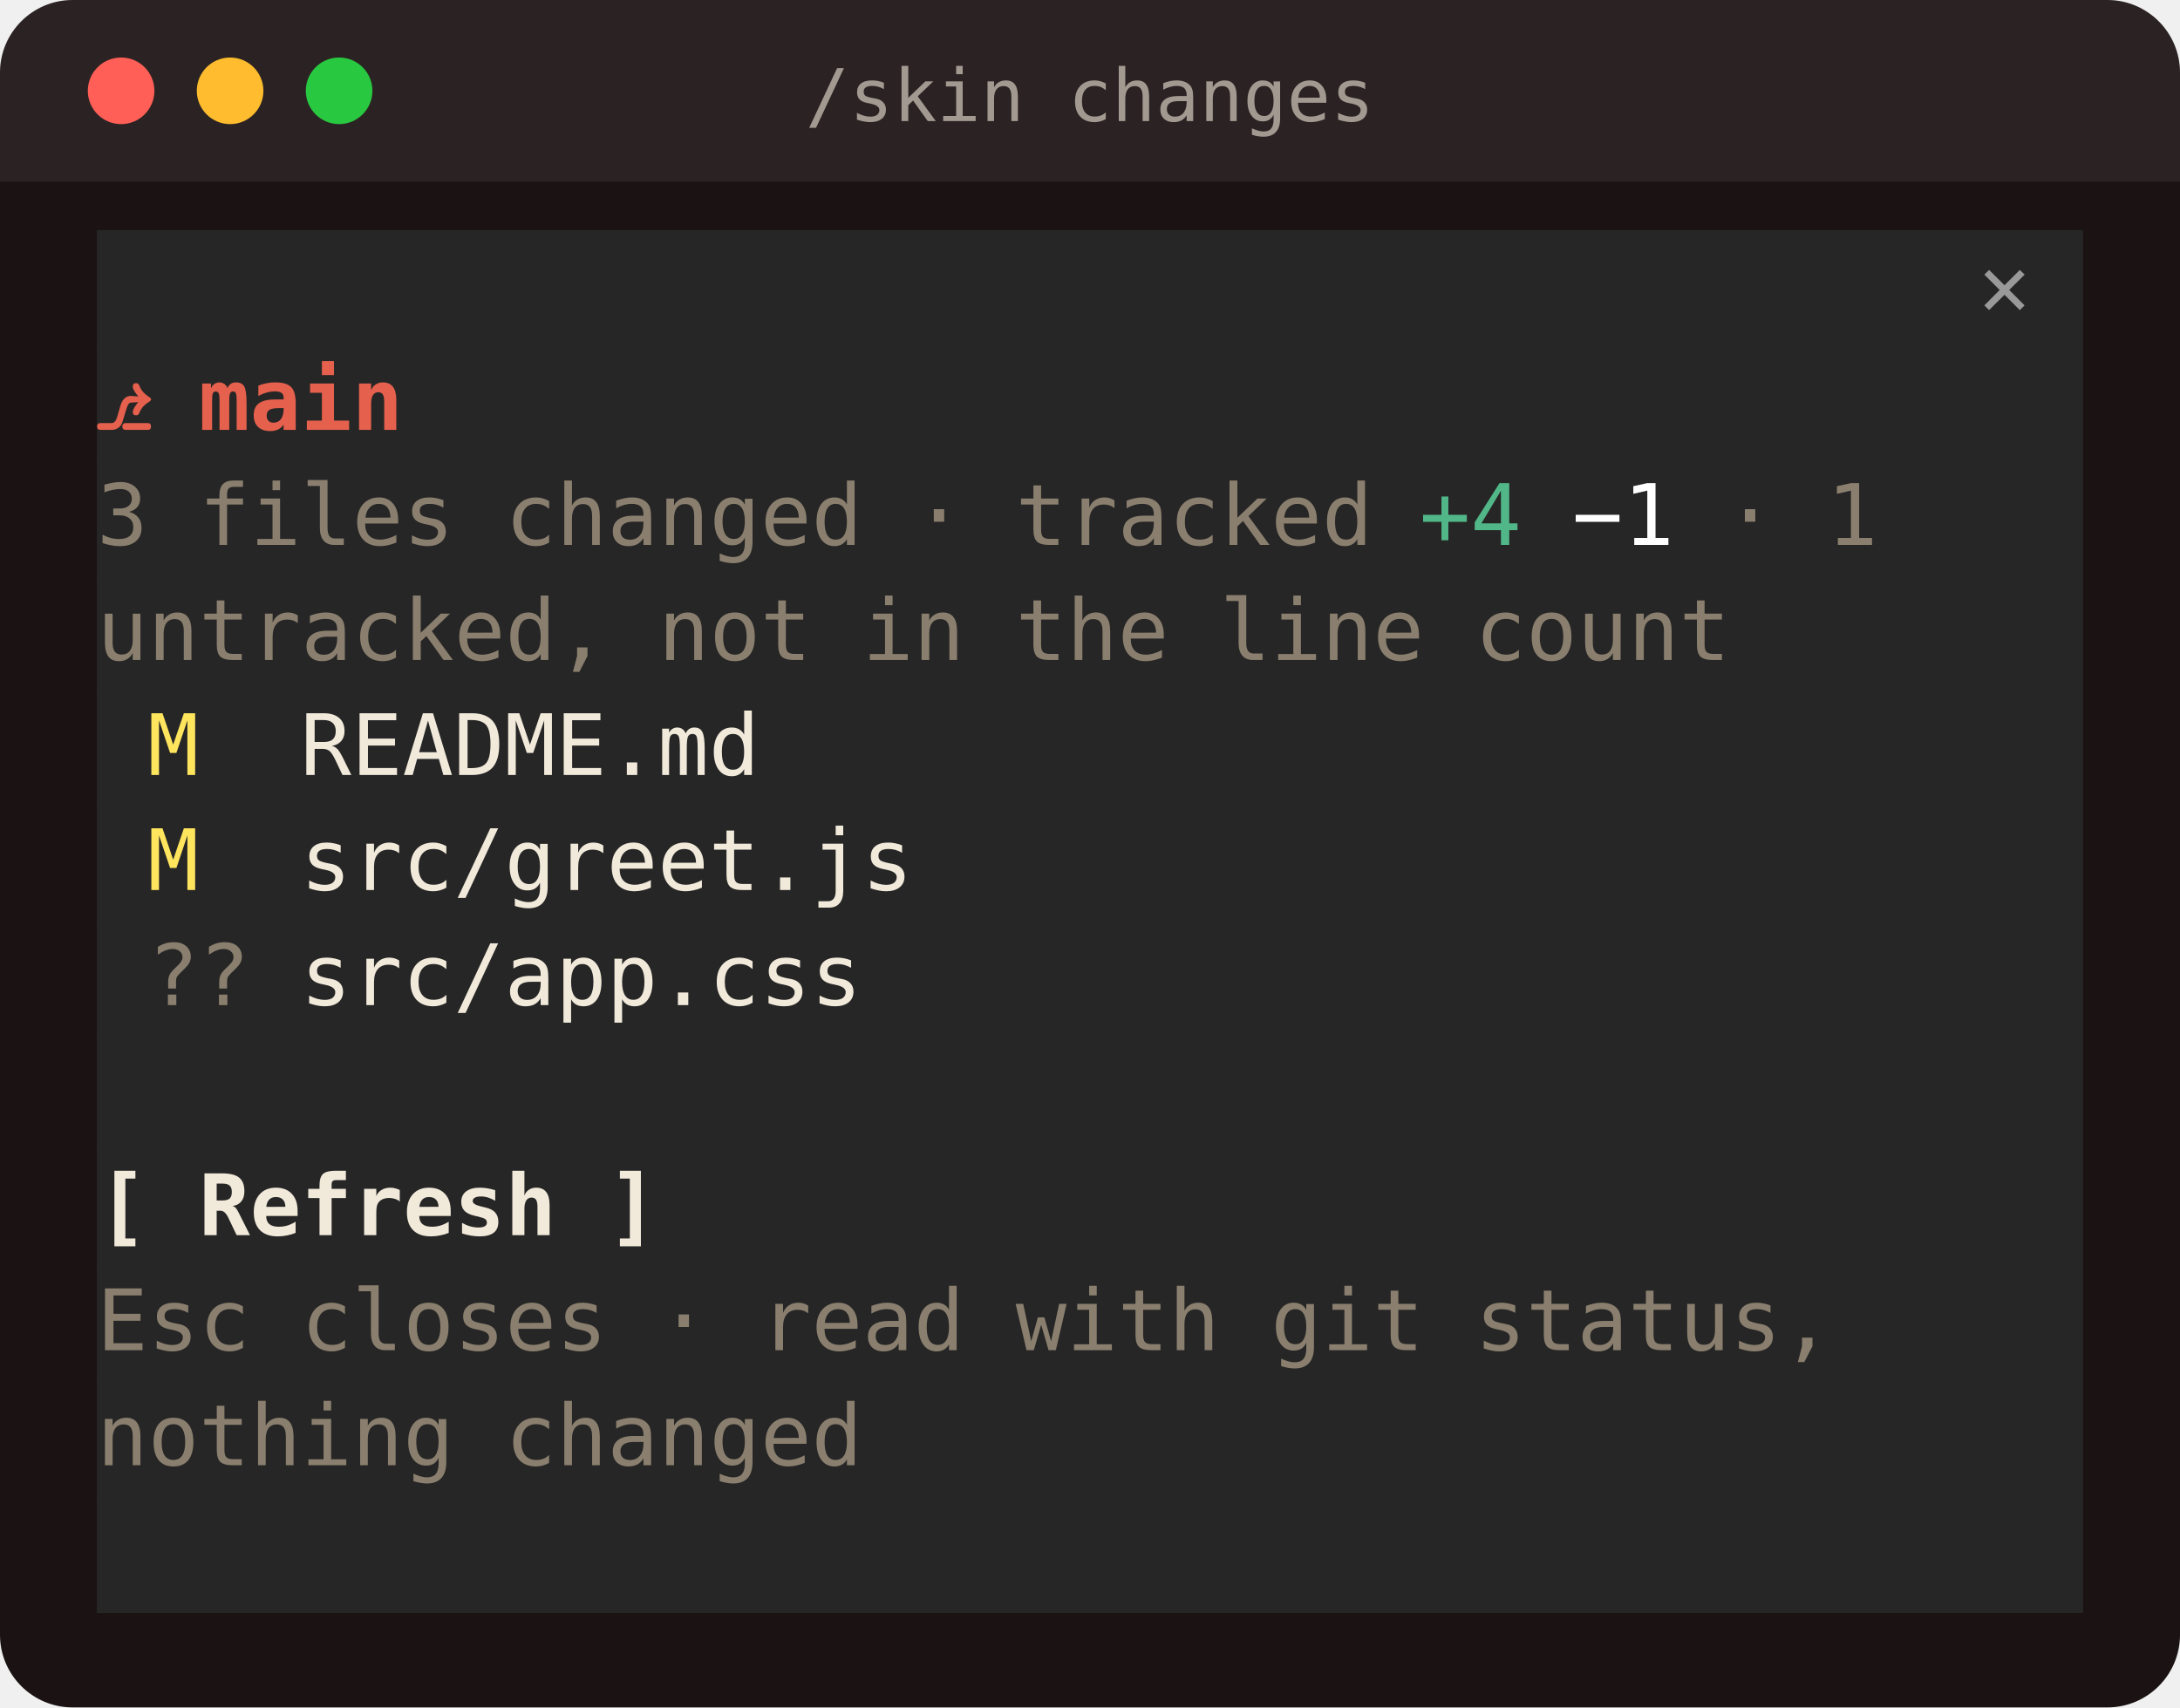
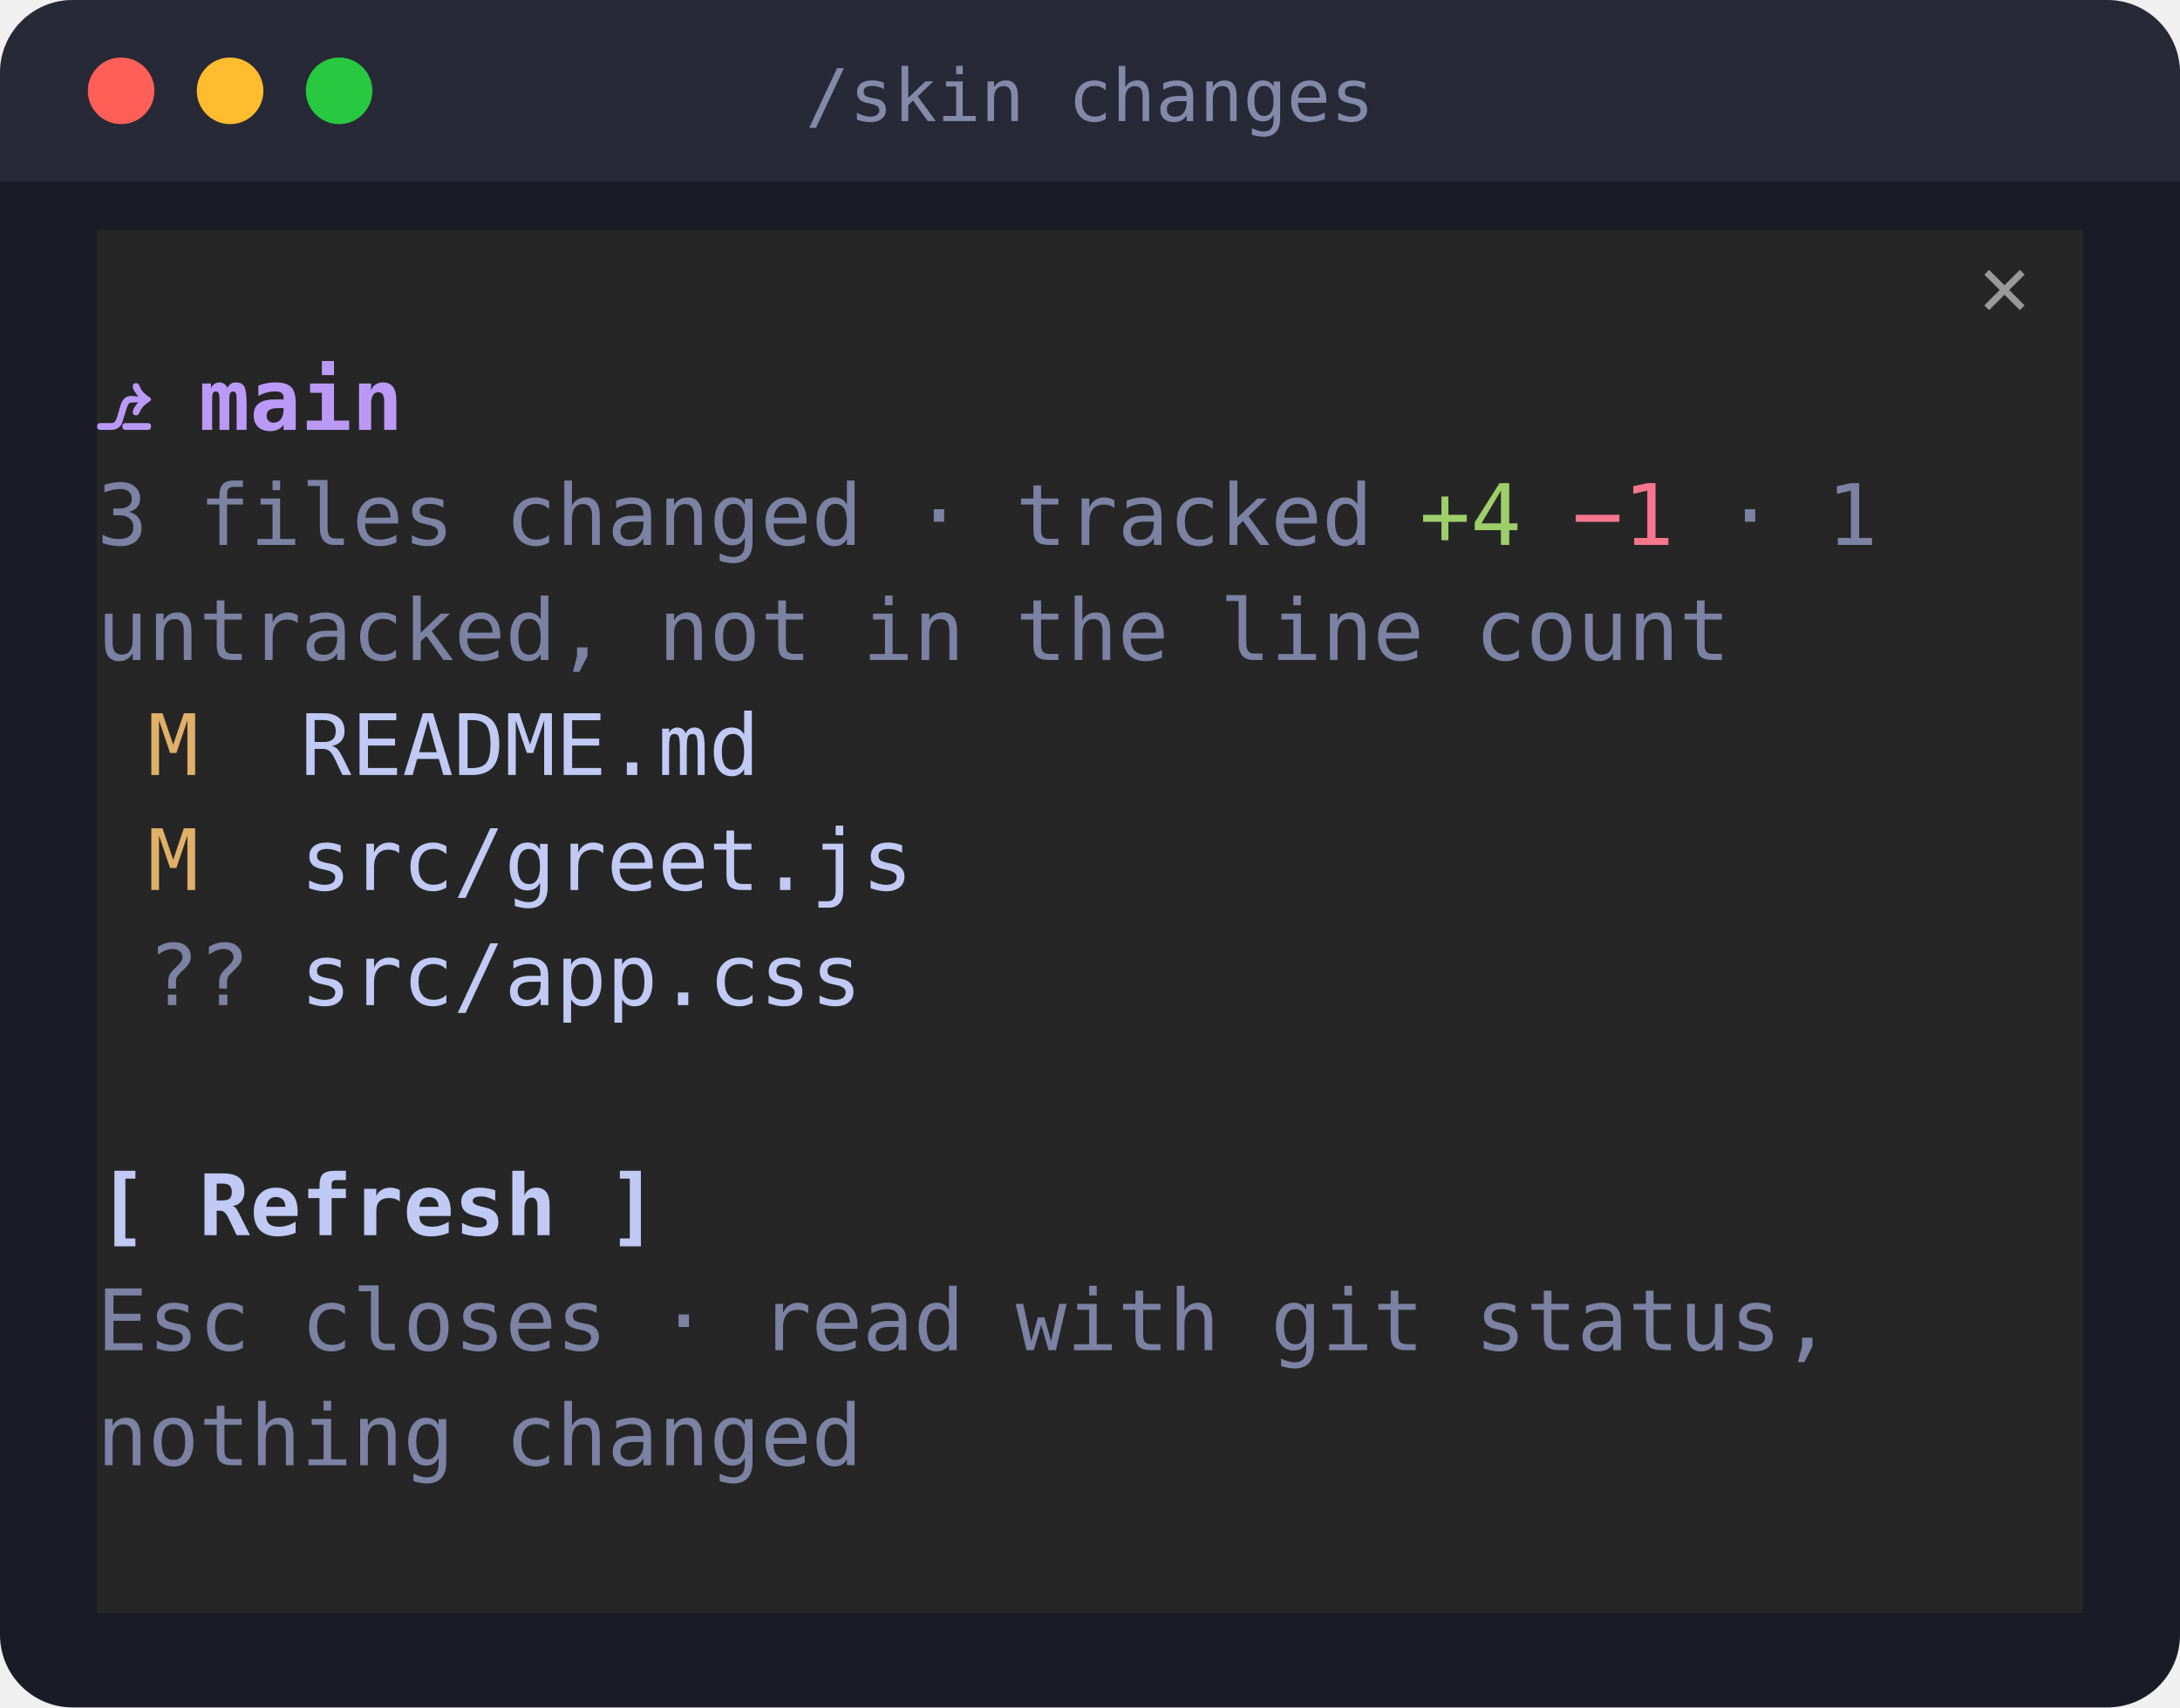
<svg xmlns="http://www.w3.org/2000/svg" width="360" height="282" viewBox="0 0 360 282" font-family="'JetBrains Mono','SF Mono','Cascadia Code',Menlo,Consolas,'DejaVu Sans Mono',monospace" font-size="14" role="img" aria-label="/skin changes">
-   <rect width="360" height="282" rx="12" fill="#1a1213" />
-   <path d="M0 12a12 12 0 0 1 12-12h336a12 12 0 0 1 12 12v18H0Z" fill="#f1e9da" opacity=".08" />
+   <rect width="360" height="282" rx="12" fill="#1a1b26" />
+   <path d="M0 12a12 12 0 0 1 12-12h336a12 12 0 0 1 12 12v18H0Z" fill="#c0caf5" opacity=".08" />
  <circle cx="20" cy="15" r="5.5" fill="#ff5f57" />
  <circle cx="38" cy="15" r="5.5" fill="#febc2e" />
  <circle cx="56" cy="15" r="5.5" fill="#28c840" />
-   <text x="180" y="20" fill="#f1e9da" opacity=".6" text-anchor="middle" font-size="12">/skin changes</text>
+   <text x="180" y="20" fill="#c0caf5" opacity=".6" text-anchor="middle" font-size="12">/skin changes</text>
  <rect x="16.0" y="38.0" width="328.0" height="19.4" fill="#262626" />
  <text x="326.8" y="52.0" fill="#999999" textLength="8.4" lengthAdjust="spacingAndGlyphs" xml:space="preserve">✕</text>
  <rect x="16.0" y="57.0" width="328.0" height="19.4" fill="#262626" />
-   <text x="16.0" y="71.0" fill="#e5604d" font-weight="700" textLength="50.4" lengthAdjust="spacingAndGlyphs" xml:space="preserve">⎇ main</text>
+   <text x="16.0" y="71.0" fill="#bb9af7" font-weight="700" textLength="50.4" lengthAdjust="spacingAndGlyphs" xml:space="preserve">⎇ main</text>
  <rect x="16.0" y="76.0" width="328.0" height="19.4" fill="#262626" />
-   <text x="16.0" y="90.0" fill="#8a7f6e" textLength="210.0" lengthAdjust="spacingAndGlyphs" xml:space="preserve">3 files changed · tracked</text>
-   <text x="234.4" y="90.0" fill="#52b788" textLength="16.8" lengthAdjust="spacingAndGlyphs" xml:space="preserve">+4</text>
-   <text x="259.6" y="90.0" fill="#ffffff" textLength="16.8" lengthAdjust="spacingAndGlyphs" xml:space="preserve">−1</text>
-   <text x="284.8" y="90.0" fill="#8a7f6e" textLength="25.2" lengthAdjust="spacingAndGlyphs" xml:space="preserve">· 1</text>
+   <text x="16.0" y="90.0" fill="#7b82a3" textLength="210.0" lengthAdjust="spacingAndGlyphs" xml:space="preserve">3 files changed · tracked</text>
+   <text x="234.4" y="90.0" fill="#9ece6a" textLength="16.8" lengthAdjust="spacingAndGlyphs" xml:space="preserve">+4</text>
+   <text x="259.6" y="90.0" fill="#f7768e" textLength="16.8" lengthAdjust="spacingAndGlyphs" xml:space="preserve">−1</text>
+   <text x="284.8" y="90.0" fill="#7b82a3" textLength="25.2" lengthAdjust="spacingAndGlyphs" xml:space="preserve">· 1</text>
  <rect x="16.0" y="95.0" width="328.0" height="19.4" fill="#262626" />
-   <text x="16.0" y="109.0" fill="#8a7f6e" textLength="268.8" lengthAdjust="spacingAndGlyphs" xml:space="preserve">untracked, not in the line count</text>
+   <text x="16.0" y="109.0" fill="#7b82a3" textLength="268.8" lengthAdjust="spacingAndGlyphs" xml:space="preserve">untracked, not in the line count</text>
  <rect x="16.0" y="114.0" width="328.0" height="19.4" fill="#262626" />
-   <text x="24.4" y="128.0" fill="#ffe45e" textLength="8.4" lengthAdjust="spacingAndGlyphs" xml:space="preserve">M</text>
-   <text x="49.6" y="128.0" fill="#f1e9da" textLength="75.6" lengthAdjust="spacingAndGlyphs" xml:space="preserve">README.md</text>
+   <text x="24.4" y="128.0" fill="#e0af68" textLength="8.4" lengthAdjust="spacingAndGlyphs" xml:space="preserve">M</text>
+   <text x="49.6" y="128.0" fill="#c0caf5" textLength="75.6" lengthAdjust="spacingAndGlyphs" xml:space="preserve">README.md</text>
  <rect x="16.0" y="133.0" width="328.0" height="19.4" fill="#262626" />
-   <text x="24.4" y="147.0" fill="#ffe45e" textLength="8.4" lengthAdjust="spacingAndGlyphs" xml:space="preserve">M</text>
-   <text x="49.6" y="147.0" fill="#f1e9da" textLength="100.8" lengthAdjust="spacingAndGlyphs" xml:space="preserve">src/greet.js</text>
+   <text x="24.4" y="147.0" fill="#e0af68" textLength="8.4" lengthAdjust="spacingAndGlyphs" xml:space="preserve">M</text>
+   <text x="49.6" y="147.0" fill="#c0caf5" textLength="100.8" lengthAdjust="spacingAndGlyphs" xml:space="preserve">src/greet.js</text>
  <rect x="16.0" y="152.0" width="328.0" height="19.4" fill="#262626" />
-   <text x="24.4" y="166.0" fill="#8a7f6e" textLength="16.8" lengthAdjust="spacingAndGlyphs" xml:space="preserve">??</text>
-   <text x="49.6" y="166.0" fill="#f1e9da" textLength="92.4" lengthAdjust="spacingAndGlyphs" xml:space="preserve">src/app.css</text>
+   <text x="24.4" y="166.0" fill="#7b82a3" textLength="16.8" lengthAdjust="spacingAndGlyphs" xml:space="preserve">??</text>
+   <text x="49.6" y="166.0" fill="#c0caf5" textLength="92.4" lengthAdjust="spacingAndGlyphs" xml:space="preserve">src/app.css</text>
  <rect x="16.0" y="171.0" width="328.0" height="19.4" fill="#262626" />
  <rect x="16.0" y="190.0" width="328.0" height="19.4" fill="#262626" />
-   <text x="16.0" y="204.0" fill="#f1e9da" font-weight="700" textLength="92.4" lengthAdjust="spacingAndGlyphs" xml:space="preserve">[ Refresh ]</text>
+   <text x="16.0" y="204.0" fill="#c0caf5" font-weight="700" textLength="92.4" lengthAdjust="spacingAndGlyphs" xml:space="preserve">[ Refresh ]</text>
  <rect x="16.0" y="209.0" width="328.0" height="19.4" fill="#262626" />
-   <text x="16.0" y="223.0" fill="#8a7f6e" textLength="285.6" lengthAdjust="spacingAndGlyphs" xml:space="preserve">Esc closes · read with git status,</text>
+   <text x="16.0" y="223.0" fill="#7b82a3" textLength="285.6" lengthAdjust="spacingAndGlyphs" xml:space="preserve">Esc closes · read with git status,</text>
  <rect x="16.0" y="228.0" width="328.0" height="19.4" fill="#262626" />
-   <text x="16.0" y="242.0" fill="#8a7f6e" textLength="126.0" lengthAdjust="spacingAndGlyphs" xml:space="preserve">nothing changed</text>
+   <text x="16.0" y="242.0" fill="#7b82a3" textLength="126.0" lengthAdjust="spacingAndGlyphs" xml:space="preserve">nothing changed</text>
  <rect x="16.0" y="247.0" width="328.0" height="19.4" fill="#262626" />
</svg>
